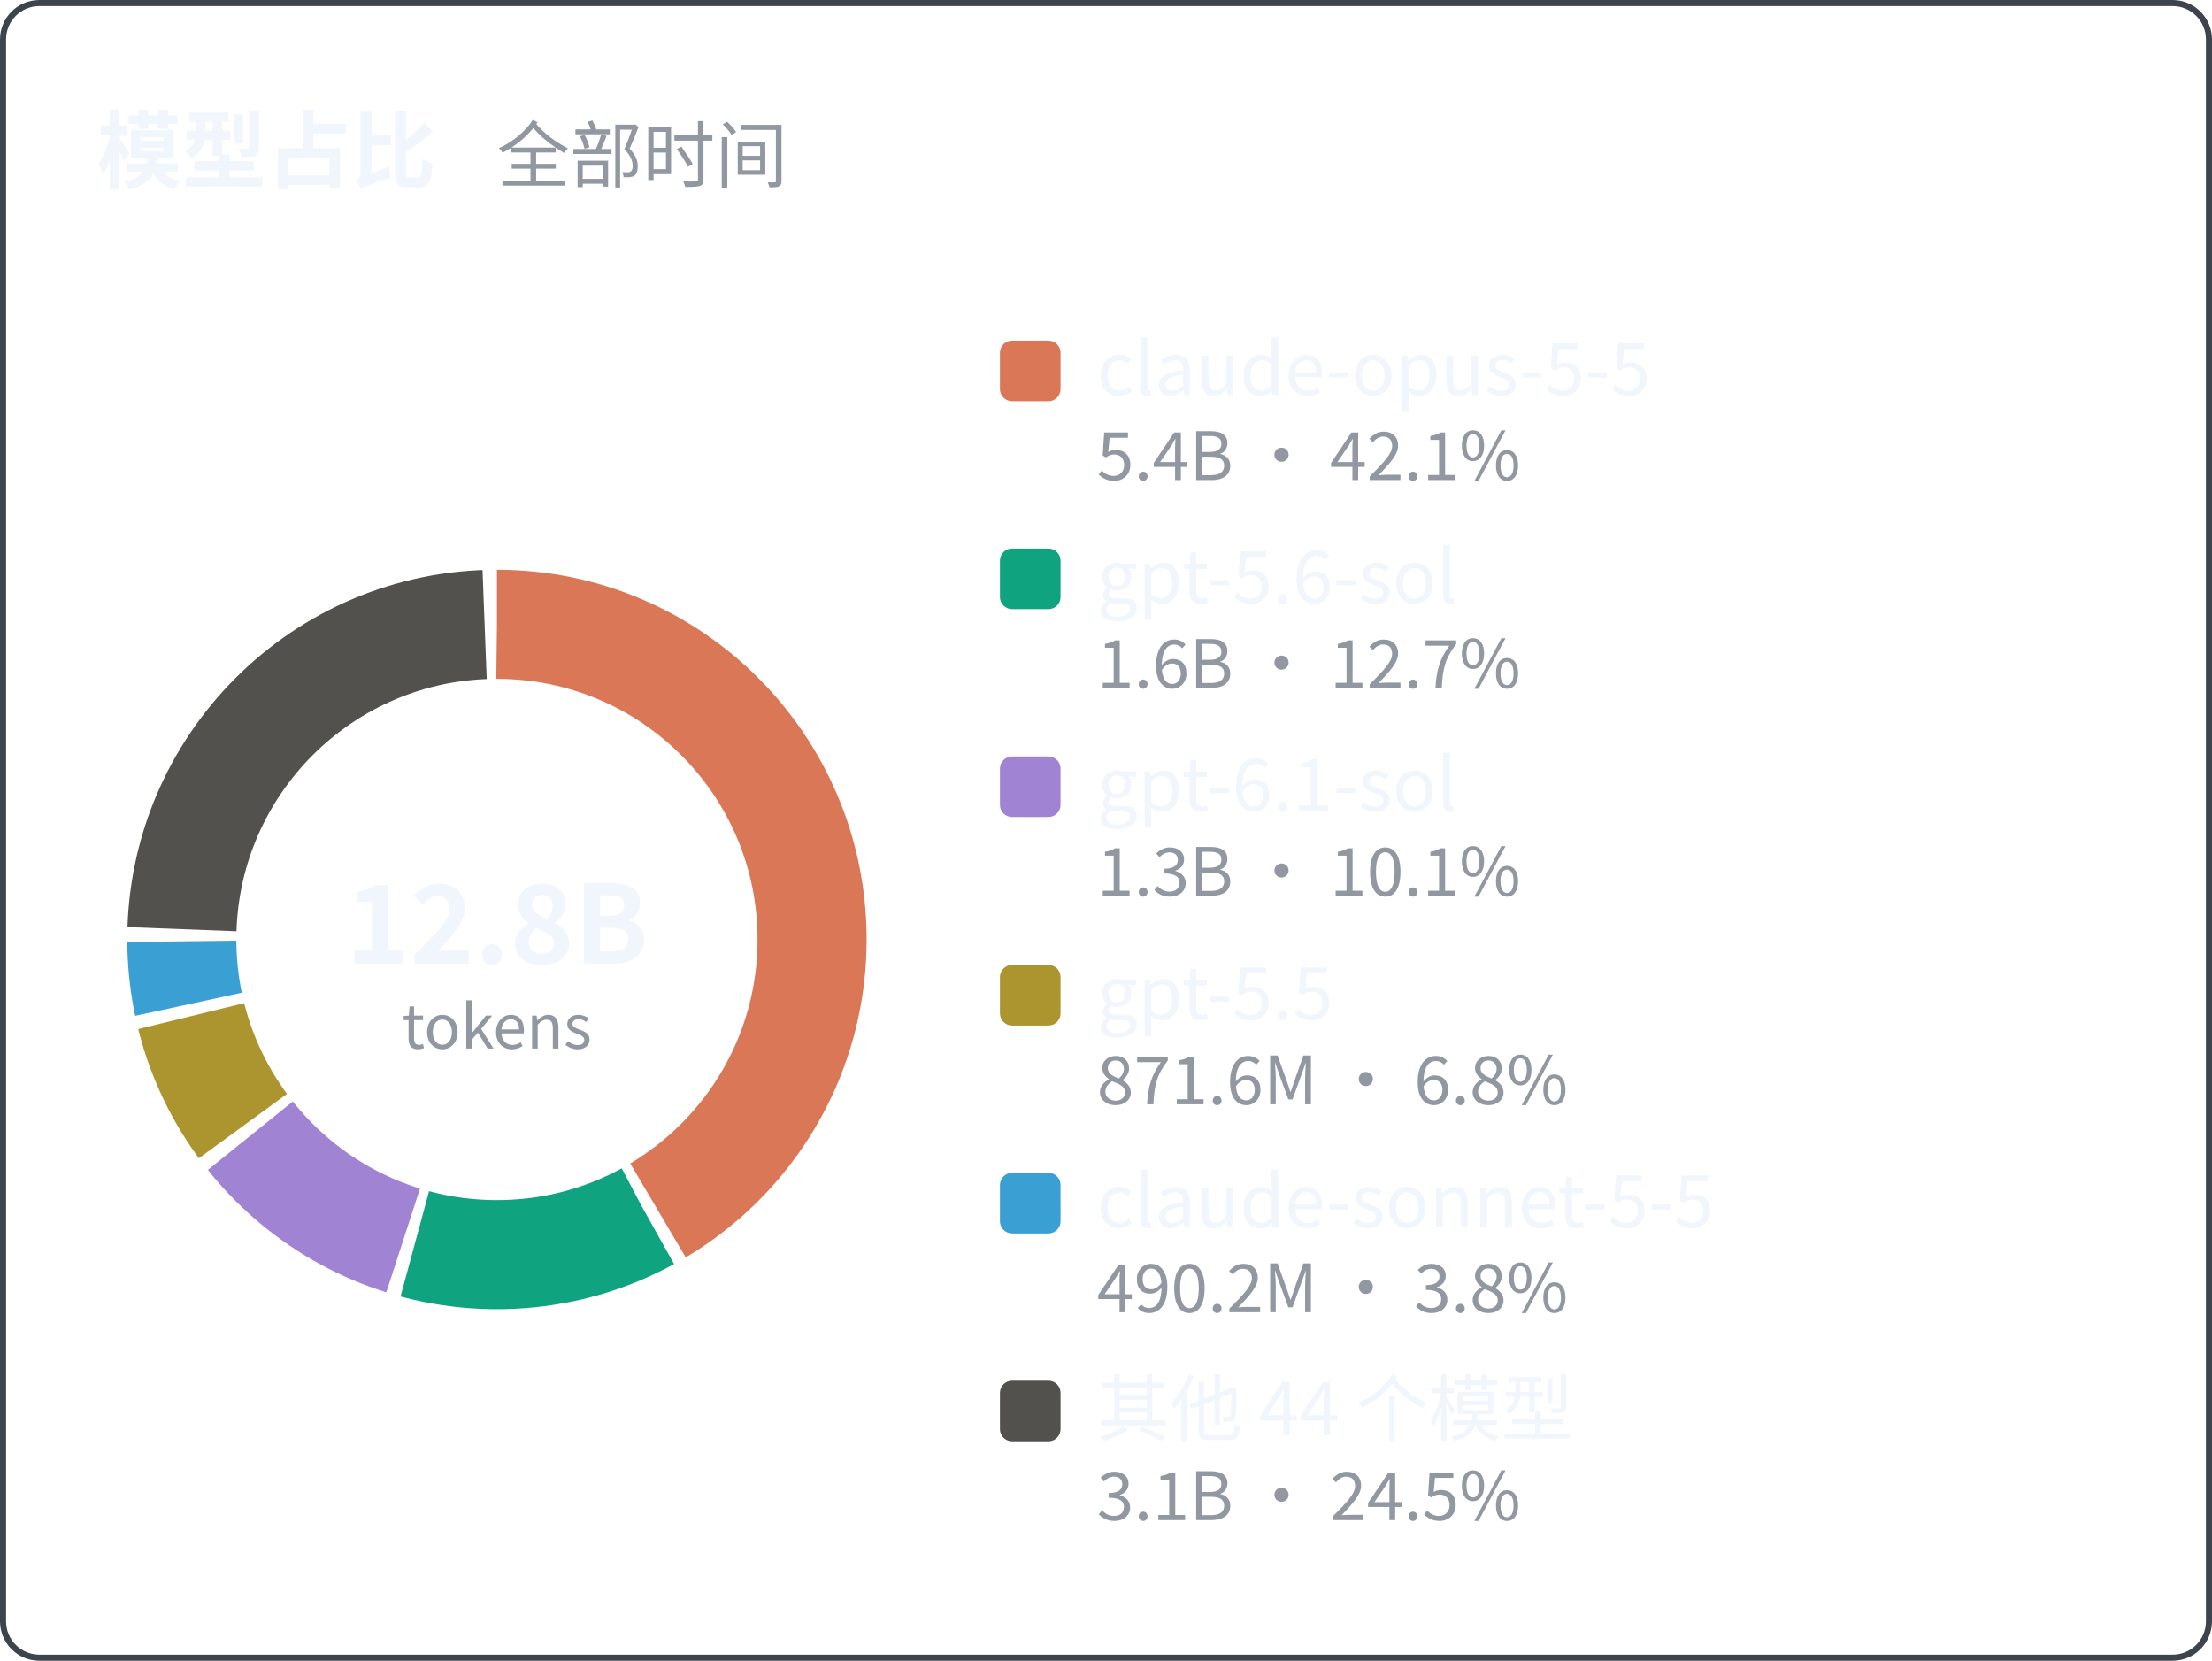
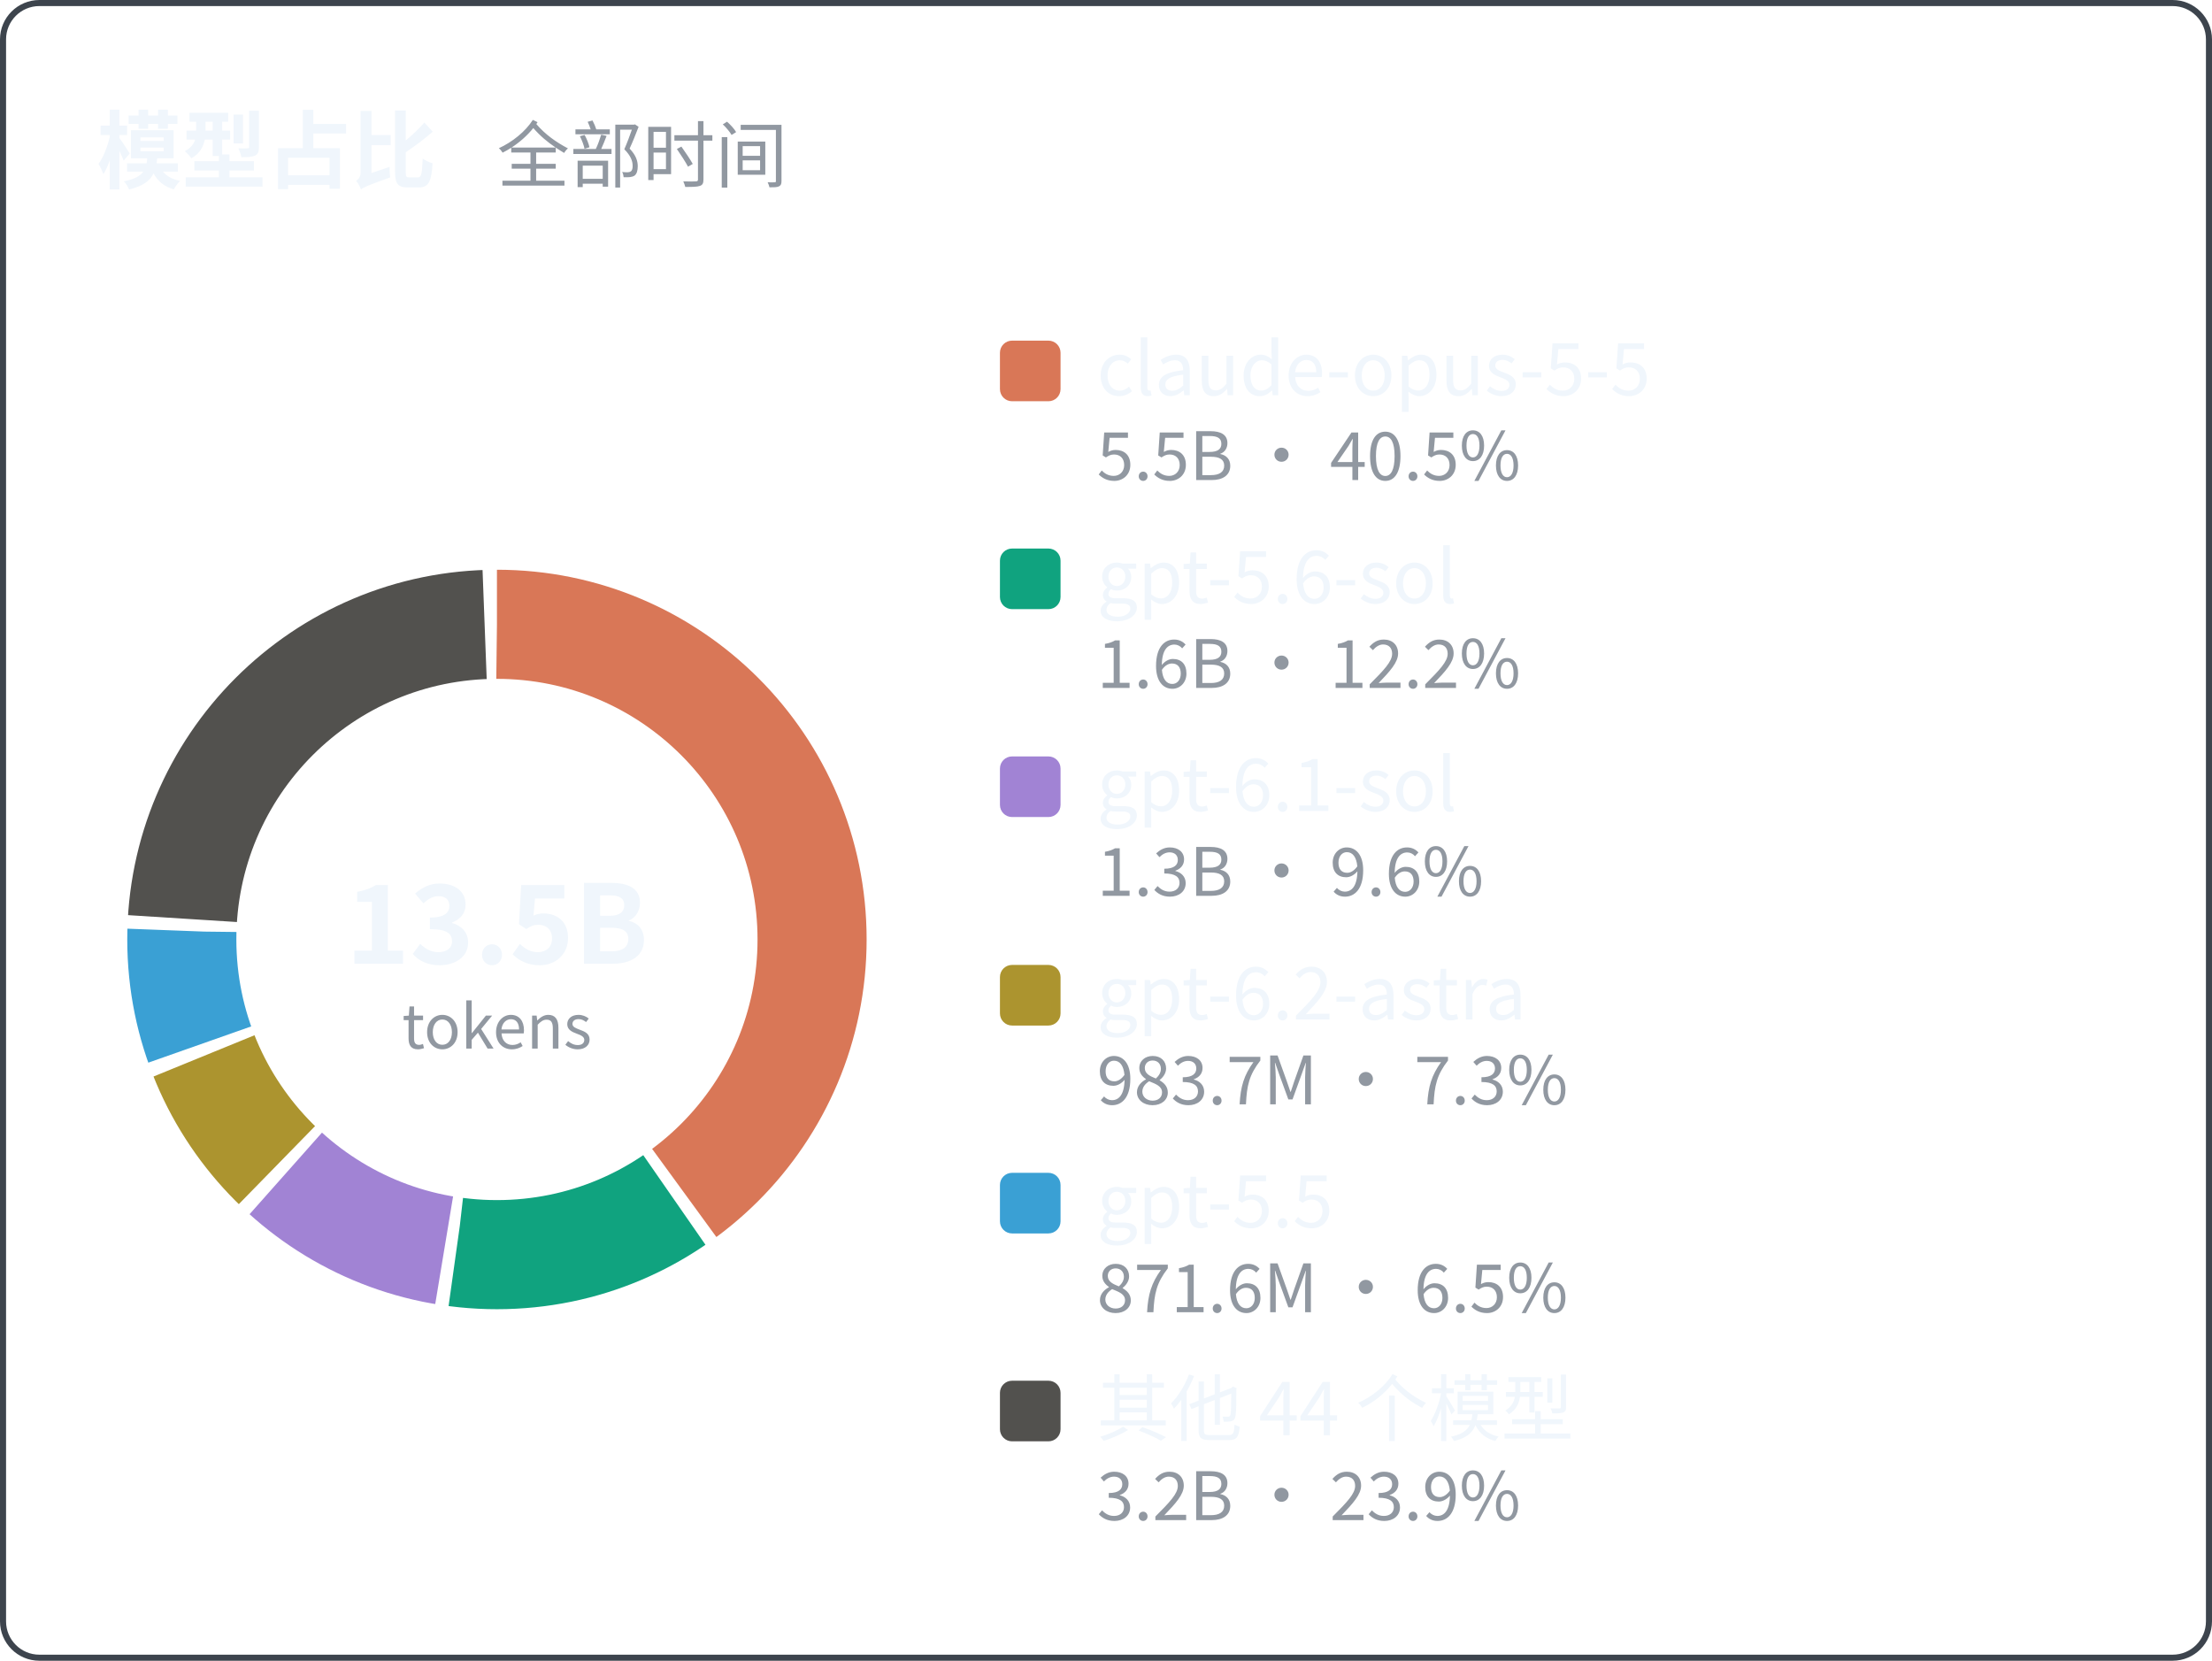
<svg xmlns="http://www.w3.org/2000/svg" width="365" height="274" viewBox="0 0 365 274" font-family="system-ui, -apple-system, 'Segoe UI', 'PingFang SC', 'Microsoft YaHei', 'Noto Sans CJK SC', sans-serif">
  <rect x="0.5" y="0.5" width="364" height="273" rx="6" fill="none" stroke="#3d444d" />
  <text x="16" y="30" font-size="14" font-weight="600" fill="#f0f6fc">模型占比<tspan dx="10" font-size="12" font-weight="400" fill="#9198a1">全部时间</tspan>
  </text>
-   <circle cx="82" cy="155" r="52" fill="none" stroke="#d97757" stroke-width="18" stroke-dasharray="135.49 326.73" stroke-dashoffset="-0.00" transform="rotate(-90 82 155)" />
-   <circle cx="82" cy="155" r="52" fill="none" stroke="#10a37f" stroke-width="18" stroke-dasharray="39.60 326.73" stroke-dashoffset="-137.49" transform="rotate(-90 82 155)" />
-   <circle cx="82" cy="155" r="52" fill="none" stroke="#a183d4" stroke-width="18" stroke-dasharray="31.03 326.73" stroke-dashoffset="-179.09" transform="rotate(-90 82 155)" />
-   <circle cx="82" cy="155" r="52" fill="none" stroke="#ac942f" stroke-width="18" stroke-dasharray="20.18 326.73" stroke-dashoffset="-212.12" transform="rotate(-90 82 155)" />
-   <circle cx="82" cy="155" r="52" fill="none" stroke="#3aa0d4" stroke-width="18" stroke-dasharray="10.47 326.73" stroke-dashoffset="-234.30" transform="rotate(-90 82 155)" />
-   <circle cx="82" cy="155" r="52" fill="none" stroke="#52514e" stroke-width="18" stroke-dasharray="77.96 326.73" stroke-dashoffset="-246.77" transform="rotate(-90 82 155)" />
-   <text x="82" y="159" font-size="18" font-weight="600" text-anchor="middle" fill="#f0f6fc">12.8B</text>
+   <circle cx="82" cy="155" r="52" fill="none" stroke="#d97757" stroke-width="18" stroke-dasharray="130.28 326.73" stroke-dashoffset="-0.00" transform="rotate(-90 82 155)" />
+   <circle cx="82" cy="155" r="52" fill="none" stroke="#10a37f" stroke-width="18" stroke-dasharray="37.85 326.73" stroke-dashoffset="-132.28" transform="rotate(-90 82 155)" />
+   <circle cx="82" cy="155" r="52" fill="none" stroke="#a183d4" stroke-width="18" stroke-dasharray="29.44 326.73" stroke-dashoffset="-172.13" transform="rotate(-90 82 155)" />
+   <circle cx="82" cy="155" r="52" fill="none" stroke="#ac942f" stroke-width="18" stroke-dasharray="21.83 326.73" stroke-dashoffset="-203.57" transform="rotate(-90 82 155)" />
+   <circle cx="82" cy="155" r="52" fill="none" stroke="#3aa0d4" stroke-width="18" stroke-dasharray="19.11 326.73" stroke-dashoffset="-227.40" transform="rotate(-90 82 155)" />
+   <circle cx="82" cy="155" r="52" fill="none" stroke="#52514e" stroke-width="18" stroke-dasharray="76.21 326.73" stroke-dashoffset="-248.52" transform="rotate(-90 82 155)" />
+   <text x="82" y="159" font-size="18" font-weight="600" text-anchor="middle" fill="#f0f6fc">13.5B</text>
  <text x="82" y="173" font-size="10" text-anchor="middle" fill="#9198a1">tokens</text>
  <rect x="165" y="56.2" width="10" height="10" rx="2" fill="#d97757" />
  <text x="181" y="65.2" font-size="12" fill="#f0f6fc">claude-opus-5-5</text>
-   <text x="181" y="79.2" font-size="11" fill="#9198a1">5.4B · 42.1%</text>
+   <text x="181" y="79.2" font-size="11" fill="#9198a1">5.5B · 40.5%</text>
  <rect x="165" y="90.5" width="10" height="10" rx="2" fill="#10a37f" />
  <text x="181" y="99.5" font-size="12" fill="#f0f6fc">gpt-5.6-sol</text>
-   <text x="181" y="113.5" font-size="11" fill="#9198a1">1.6B · 12.7%</text>
+   <text x="181" y="113.5" font-size="11" fill="#9198a1">1.6B · 12.2%</text>
  <rect x="165" y="124.8" width="10" height="10" rx="2" fill="#a183d4" />
  <text x="181" y="133.8" font-size="12" fill="#f0f6fc">gpt-6.1-sol</text>
-   <text x="181" y="147.8" font-size="11" fill="#9198a1">1.3B · 10.1%</text>
+   <text x="181" y="147.8" font-size="11" fill="#9198a1">1.3B · 9.6%</text>
  <rect x="165" y="159.2" width="10" height="10" rx="2" fill="#ac942f" />
-   <text x="181" y="168.2" font-size="12" fill="#f0f6fc">gpt-5.5</text>
-   <text x="181" y="182.2" font-size="11" fill="#9198a1">871.6M · 6.8%</text>
+   <text x="181" y="168.2" font-size="12" fill="#f0f6fc">gpt-6.2-astra</text>
+   <text x="181" y="182.2" font-size="11" fill="#9198a1">983.7M · 7.3%</text>
  <rect x="165" y="193.5" width="10" height="10" rx="2" fill="#3aa0d4" />
-   <text x="181" y="202.5" font-size="12" fill="#f0f6fc">claude-sonnet-5-5</text>
-   <text x="181" y="216.5" font-size="11" fill="#9198a1">490.2M · 3.8%</text>
+   <text x="181" y="202.5" font-size="12" fill="#f0f6fc">gpt-5.5</text>
+   <text x="181" y="216.5" font-size="11" fill="#9198a1">871.6M · 6.5%</text>
  <rect x="165" y="227.8" width="10" height="10" rx="2" fill="#52514e" />
  <text x="181" y="236.8" font-size="12" fill="#f0f6fc">其他 44 个模型</text>
-   <text x="181" y="250.8" font-size="11" fill="#9198a1">3.1B · 24.5%</text>
+   <text x="181" y="250.8" font-size="11" fill="#9198a1">3.2B · 23.9%</text>
</svg>
